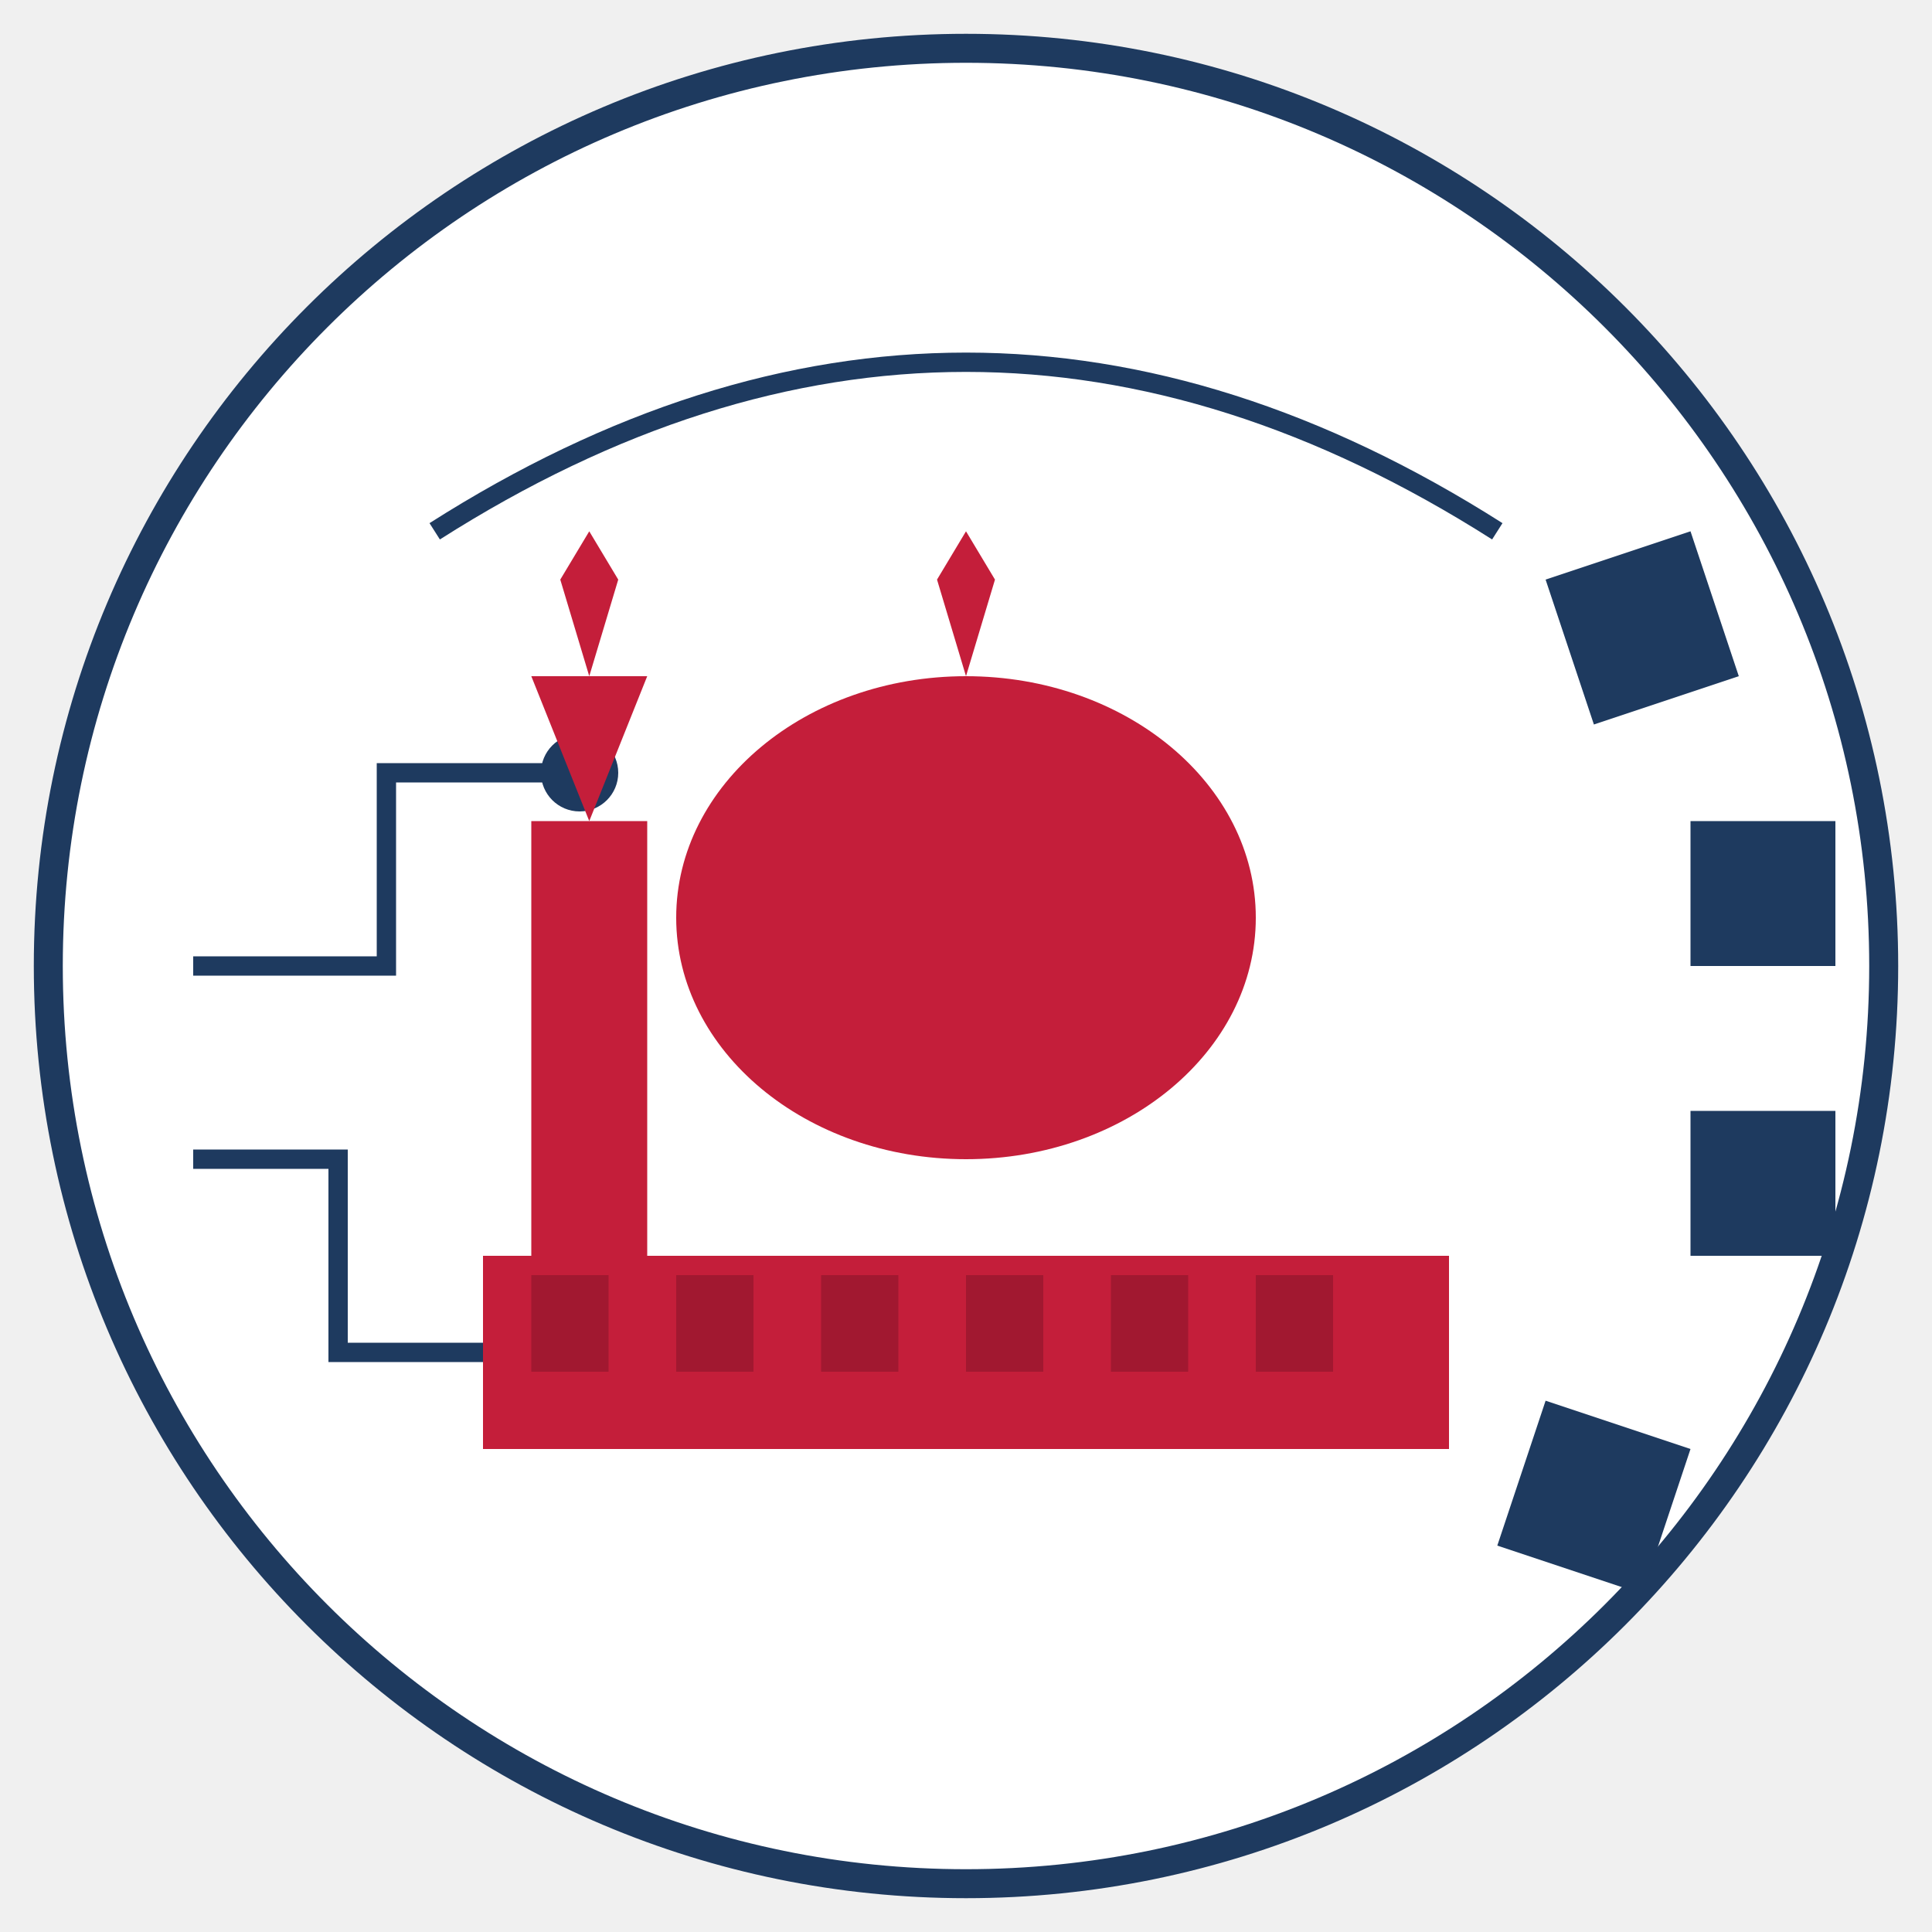
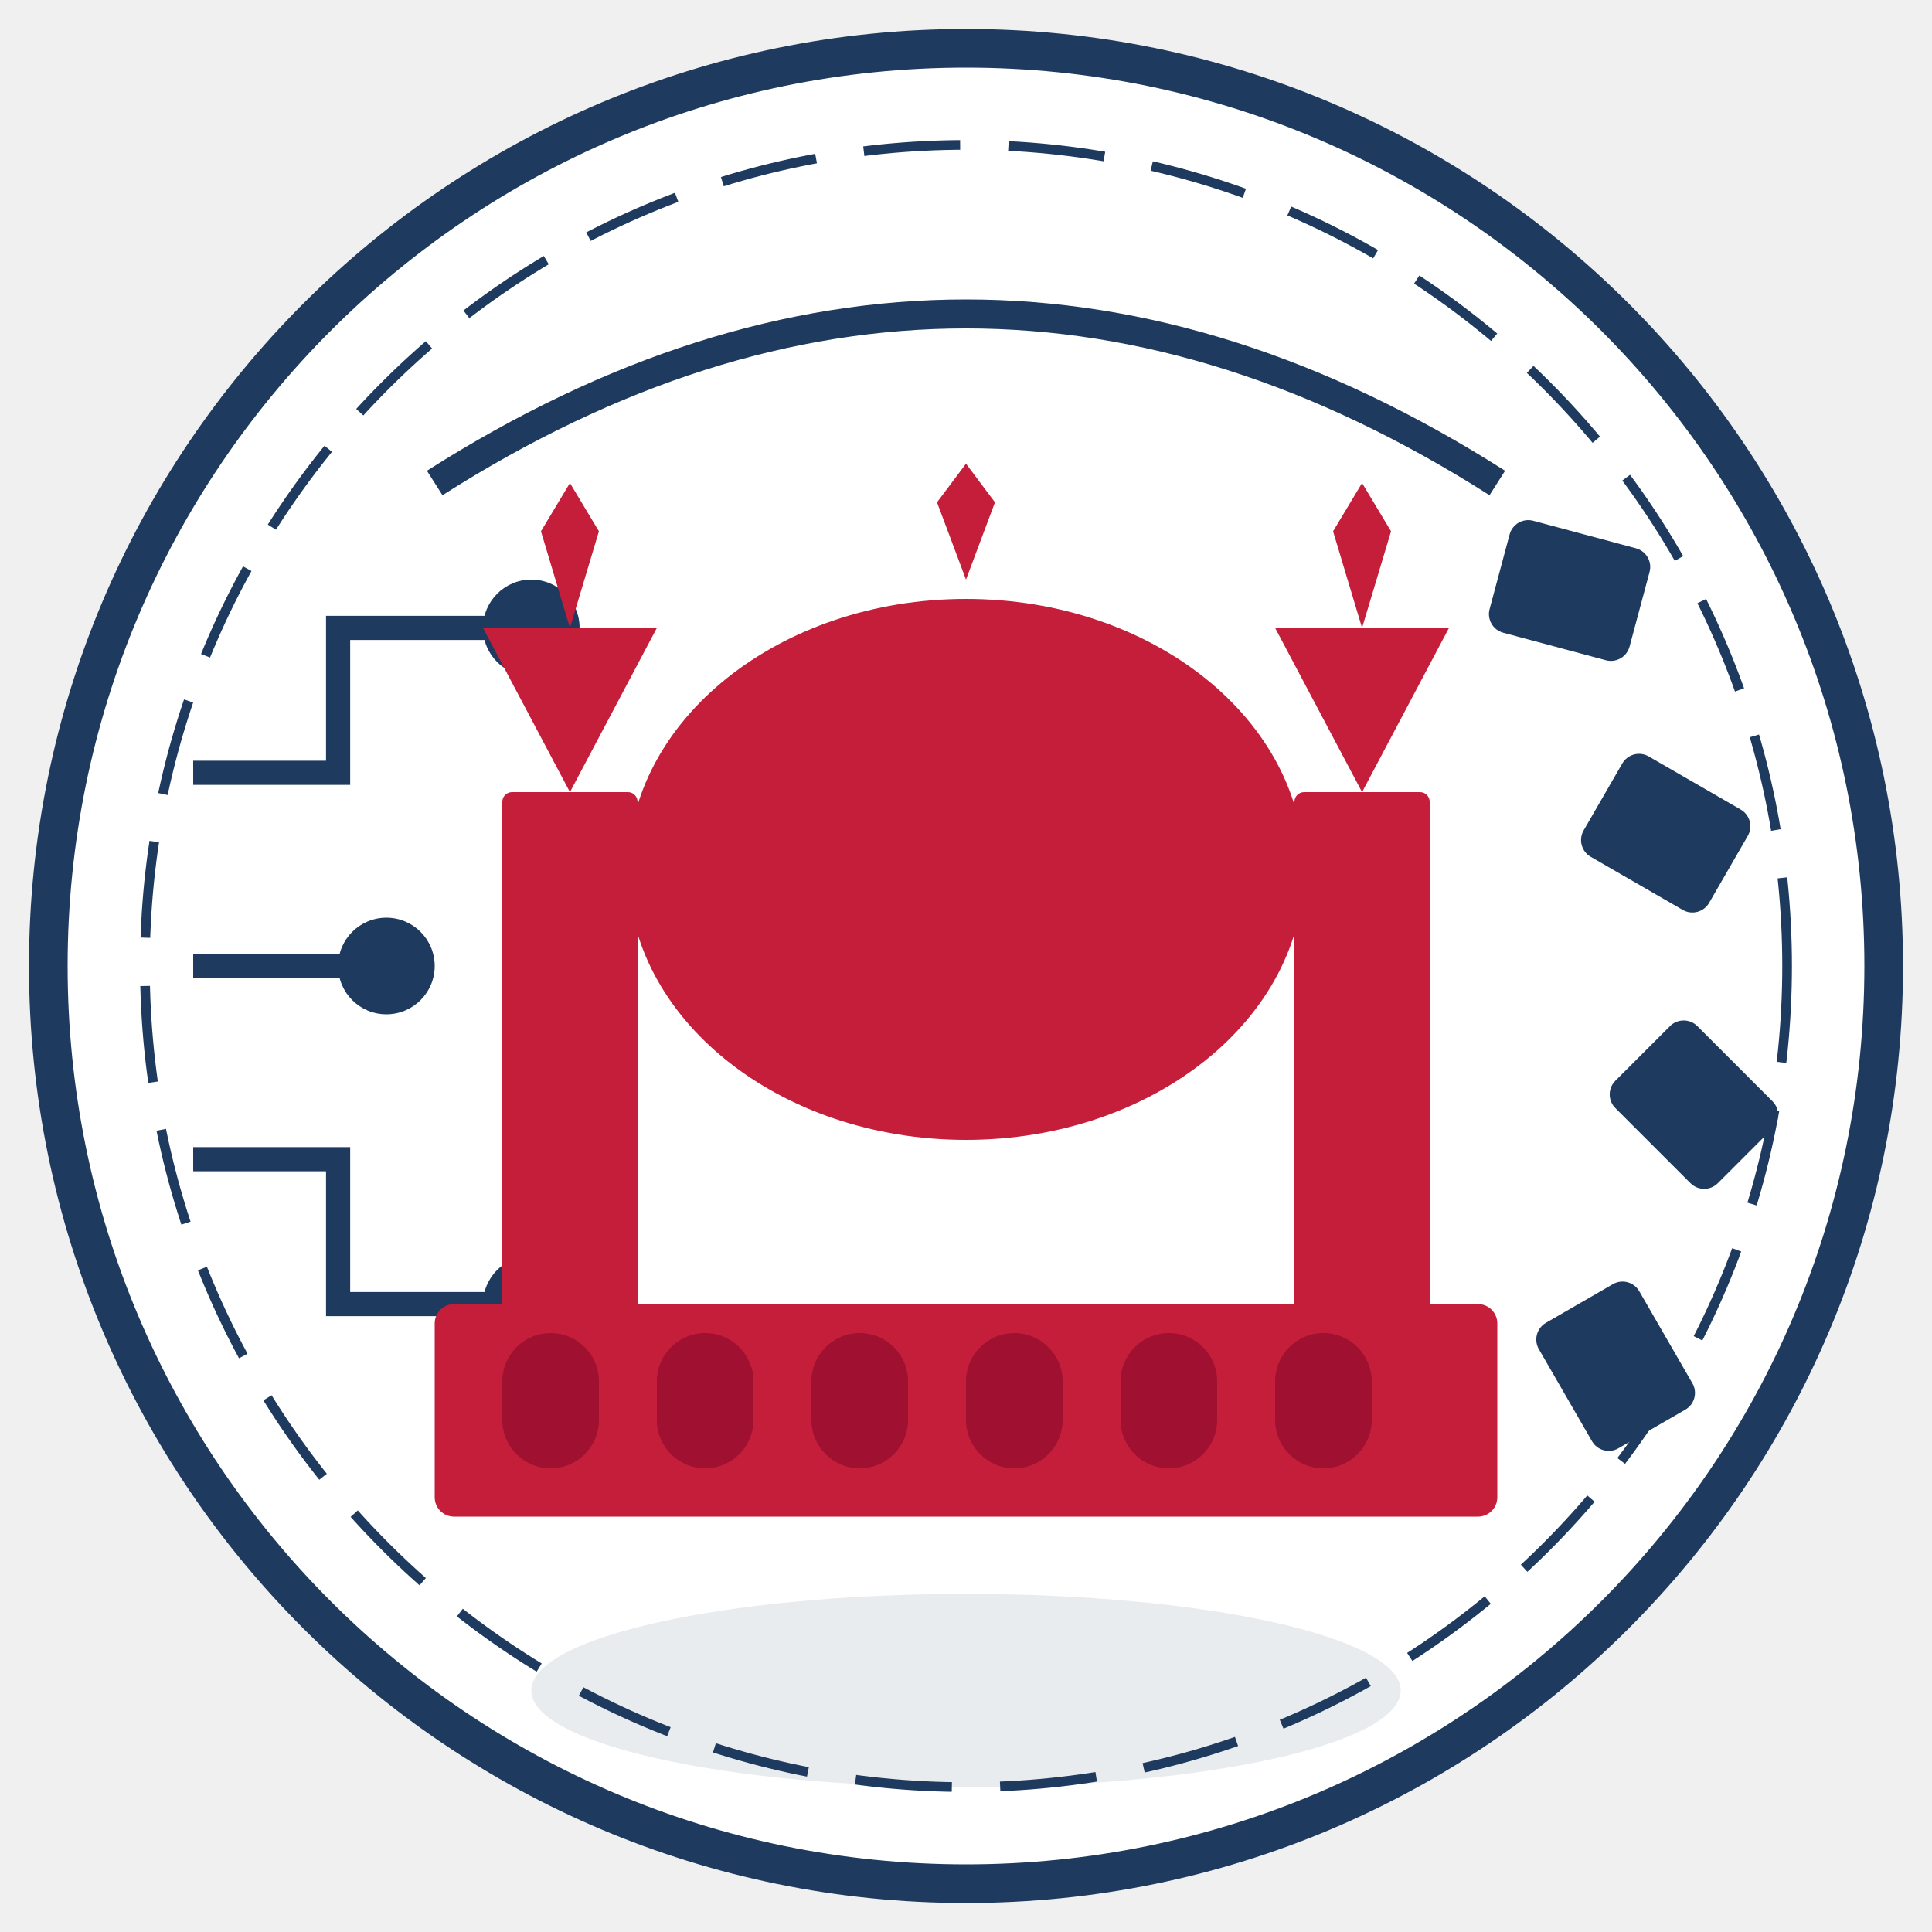
- <svg xmlns="http://www.w3.org/2000/svg" viewBox="0 0 200 200">
-   <circle cx="100" cy="100" r="95" fill="white" stroke="#1E3A5F" stroke-width="3" />
-   <path d="M160 60 L175 55 L180 70 L165 75 Z" fill="#1E3A5F" />
-   <path d="M175 85 L190 85 L190 100 L175 100 Z" fill="#1E3A5F" />
-   <path d="M175 115 L190 115 L190 130 L175 130 Z" fill="#1E3A5F" />
-   <path d="M160 145 L175 150 L170 165 L155 160 Z" fill="#1E3A5F" />
-   <path d="M20 100 L40 100 L40 80 L60 80" stroke="#1E3A5F" stroke-width="2" fill="none" />
-   <path d="M20 120 L35 120 L35 140 L55 140" stroke="#1E3A5F" stroke-width="2" fill="none" />
-   <circle cx="60" cy="80" r="4" fill="#1E3A5F" />
-   <circle cx="55" cy="140" r="4" fill="#1E3A5F" />
+ <svg xmlns="http://www.w3.org/2000/svg" viewBox="0 0 200 200" width="200" height="200">
+   <circle cx="100" cy="100" r="95" fill="white" stroke="#1E3A5F" stroke-width="4" />
+   <circle cx="100" cy="100" r="85" fill="none" stroke="#1E3A5F" stroke-width="1" stroke-dasharray="10,5" />
+   <g fill="#1E3A5F">
+     <rect x="155" y="55" width="15" height="12" rx="2" transform="rotate(15, 162, 61)" />
+     <rect x="165" y="80" width="15" height="12" rx="2" transform="rotate(30, 172, 86)" />
+     <rect x="168" y="108" width="15" height="12" rx="2" transform="rotate(45, 175, 114)" />
+     <rect x="160" y="135" width="15" height="12" rx="2" transform="rotate(60, 167, 141)" />
+   </g>
+   <g stroke="#1E3A5F" stroke-width="2.5" fill="none">
+     <path d="M20 80 L35 80 L35 65 L55 65" />
+     <path d="M20 100 L40 100" />
+     <path d="M20 120 L35 120 L35 135 L55 135" />
+   </g>
+   <g fill="#1E3A5F">
+     <circle cx="55" cy="65" r="5" />
+     <circle cx="40" cy="100" r="5" />
+     <circle cx="55" cy="135" r="5" />
+   </g>
  <g fill="#C41E3A">
-     <ellipse cx="100" cy="95" rx="30" ry="25" />
-     <path d="M100 70 L103 60 L100 55 L97 60 Z" />
-     <rect x="55" y="85" width="12" height="55" />
-     <path d="M61 85 L55 70 L67 70 Z" />
-     <path d="M61 70 L58 60 L61 55 L64 60 Z" />
-     <rect x="50" y="130" width="100" height="20" />
-     <rect x="55" y="132" width="8" height="10" fill="#A11830" />
-     <rect x="70" y="132" width="8" height="10" fill="#A11830" />
-     <rect x="85" y="132" width="8" height="10" fill="#A11830" />
-     <rect x="100" y="132" width="8" height="10" fill="#A11830" />
-     <rect x="115" y="132" width="8" height="10" fill="#A11830" />
-     <rect x="130" y="132" width="8" height="10" fill="#A11830" />
+     <ellipse cx="100" cy="90" rx="35" ry="28" />
+     <path d="M100 60 L103 52 L100 48 L97 52 Z" fill="#C41E3A" />
+     <rect x="52" y="82" width="14" height="58" rx="1" />
+     <path d="M59 82 L50 65 L68 65 Z" />
+     <path d="M59 65 L56 55 L59 50 L62 55 Z" />
+     <rect x="134" y="82" width="14" height="58" rx="1" />
+     <path d="M141 82 L132 65 L150 65 Z" />
+     <path d="M141 65 L138 55 L141 50 L144 55 Z" />
+     <rect x="45" y="135" width="110" height="22" rx="2" />
+     <g fill="#A01030">
+       <rect x="52" y="138" width="10" height="14" rx="5" />
+       <rect x="68" y="138" width="10" height="14" rx="5" />
+       <rect x="84" y="138" width="10" height="14" rx="5" />
+       <rect x="100" y="138" width="10" height="14" rx="5" />
+       <rect x="116" y="138" width="10" height="14" rx="5" />
+       <rect x="132" y="138" width="10" height="14" rx="5" />
+     </g>
  </g>
-   <path d="M45 55 Q100 20 155 55" stroke="#1E3A5F" stroke-width="2" fill="none" />
+   <path d="M45 50 Q100 15 155 50" stroke="#1E3A5F" stroke-width="3" fill="none" />
+   <ellipse cx="100" cy="175" rx="45" ry="10" fill="#1E3A5F" opacity="0.1" />
</svg>
